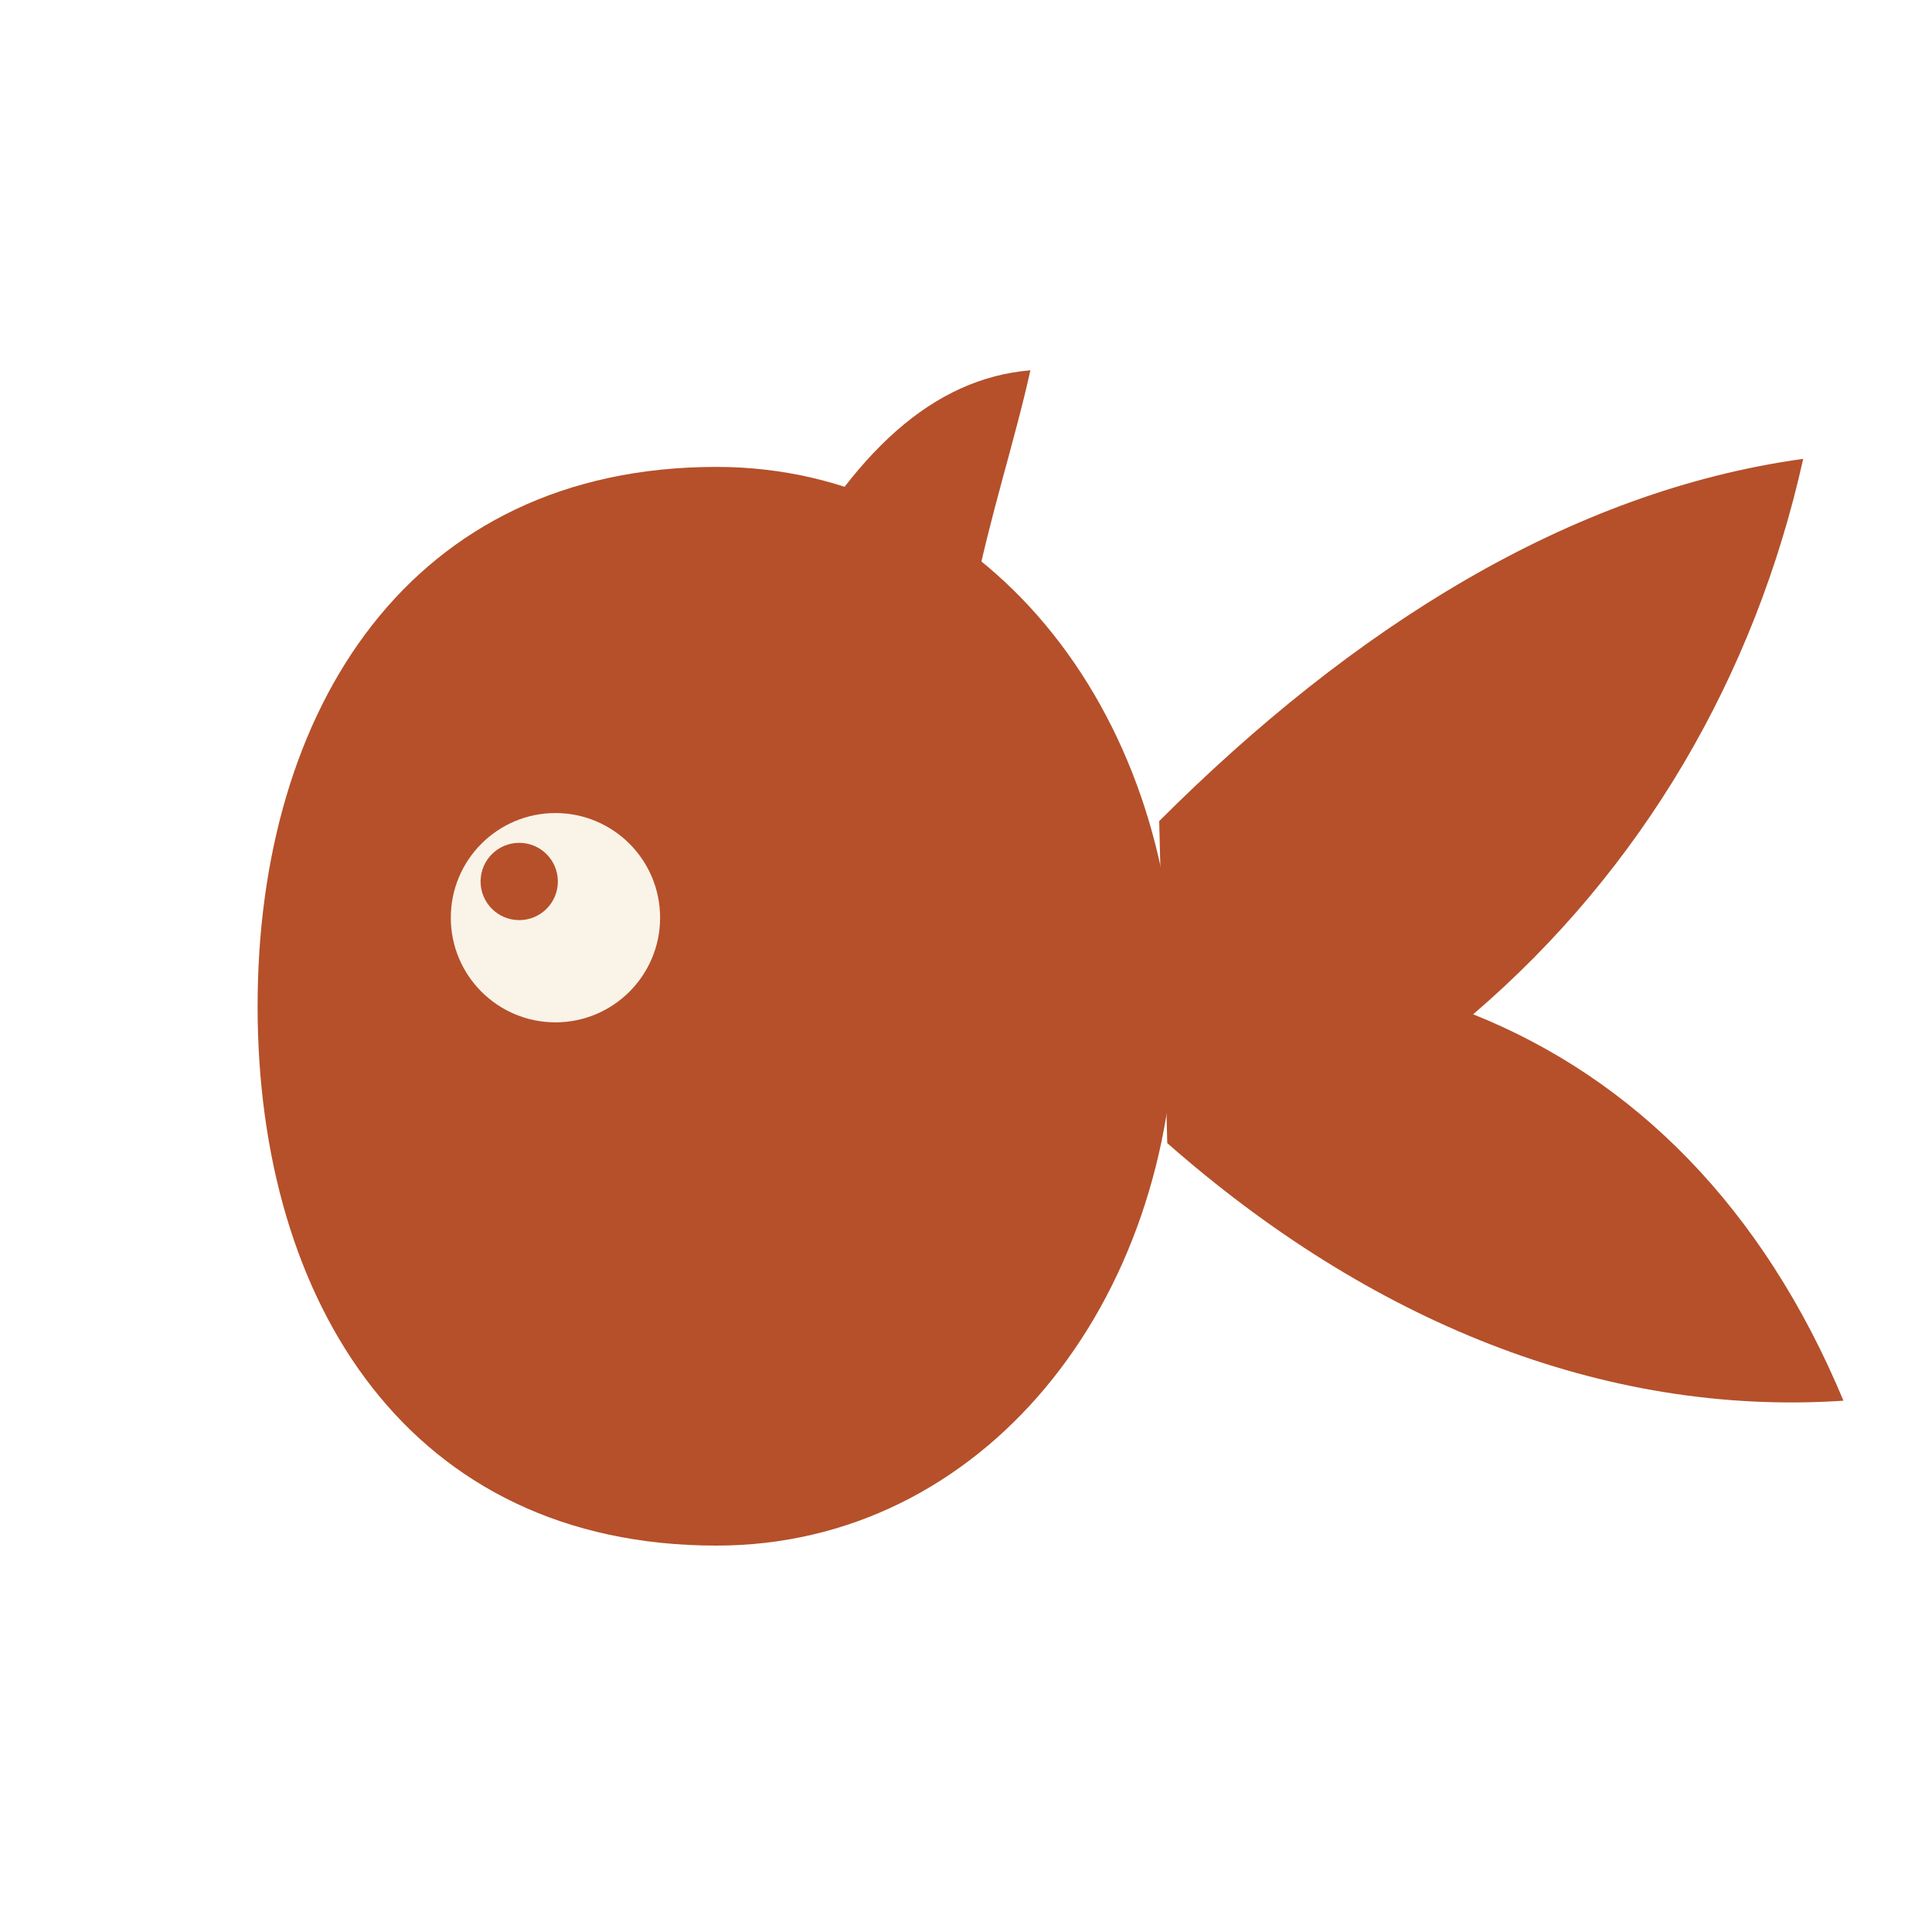
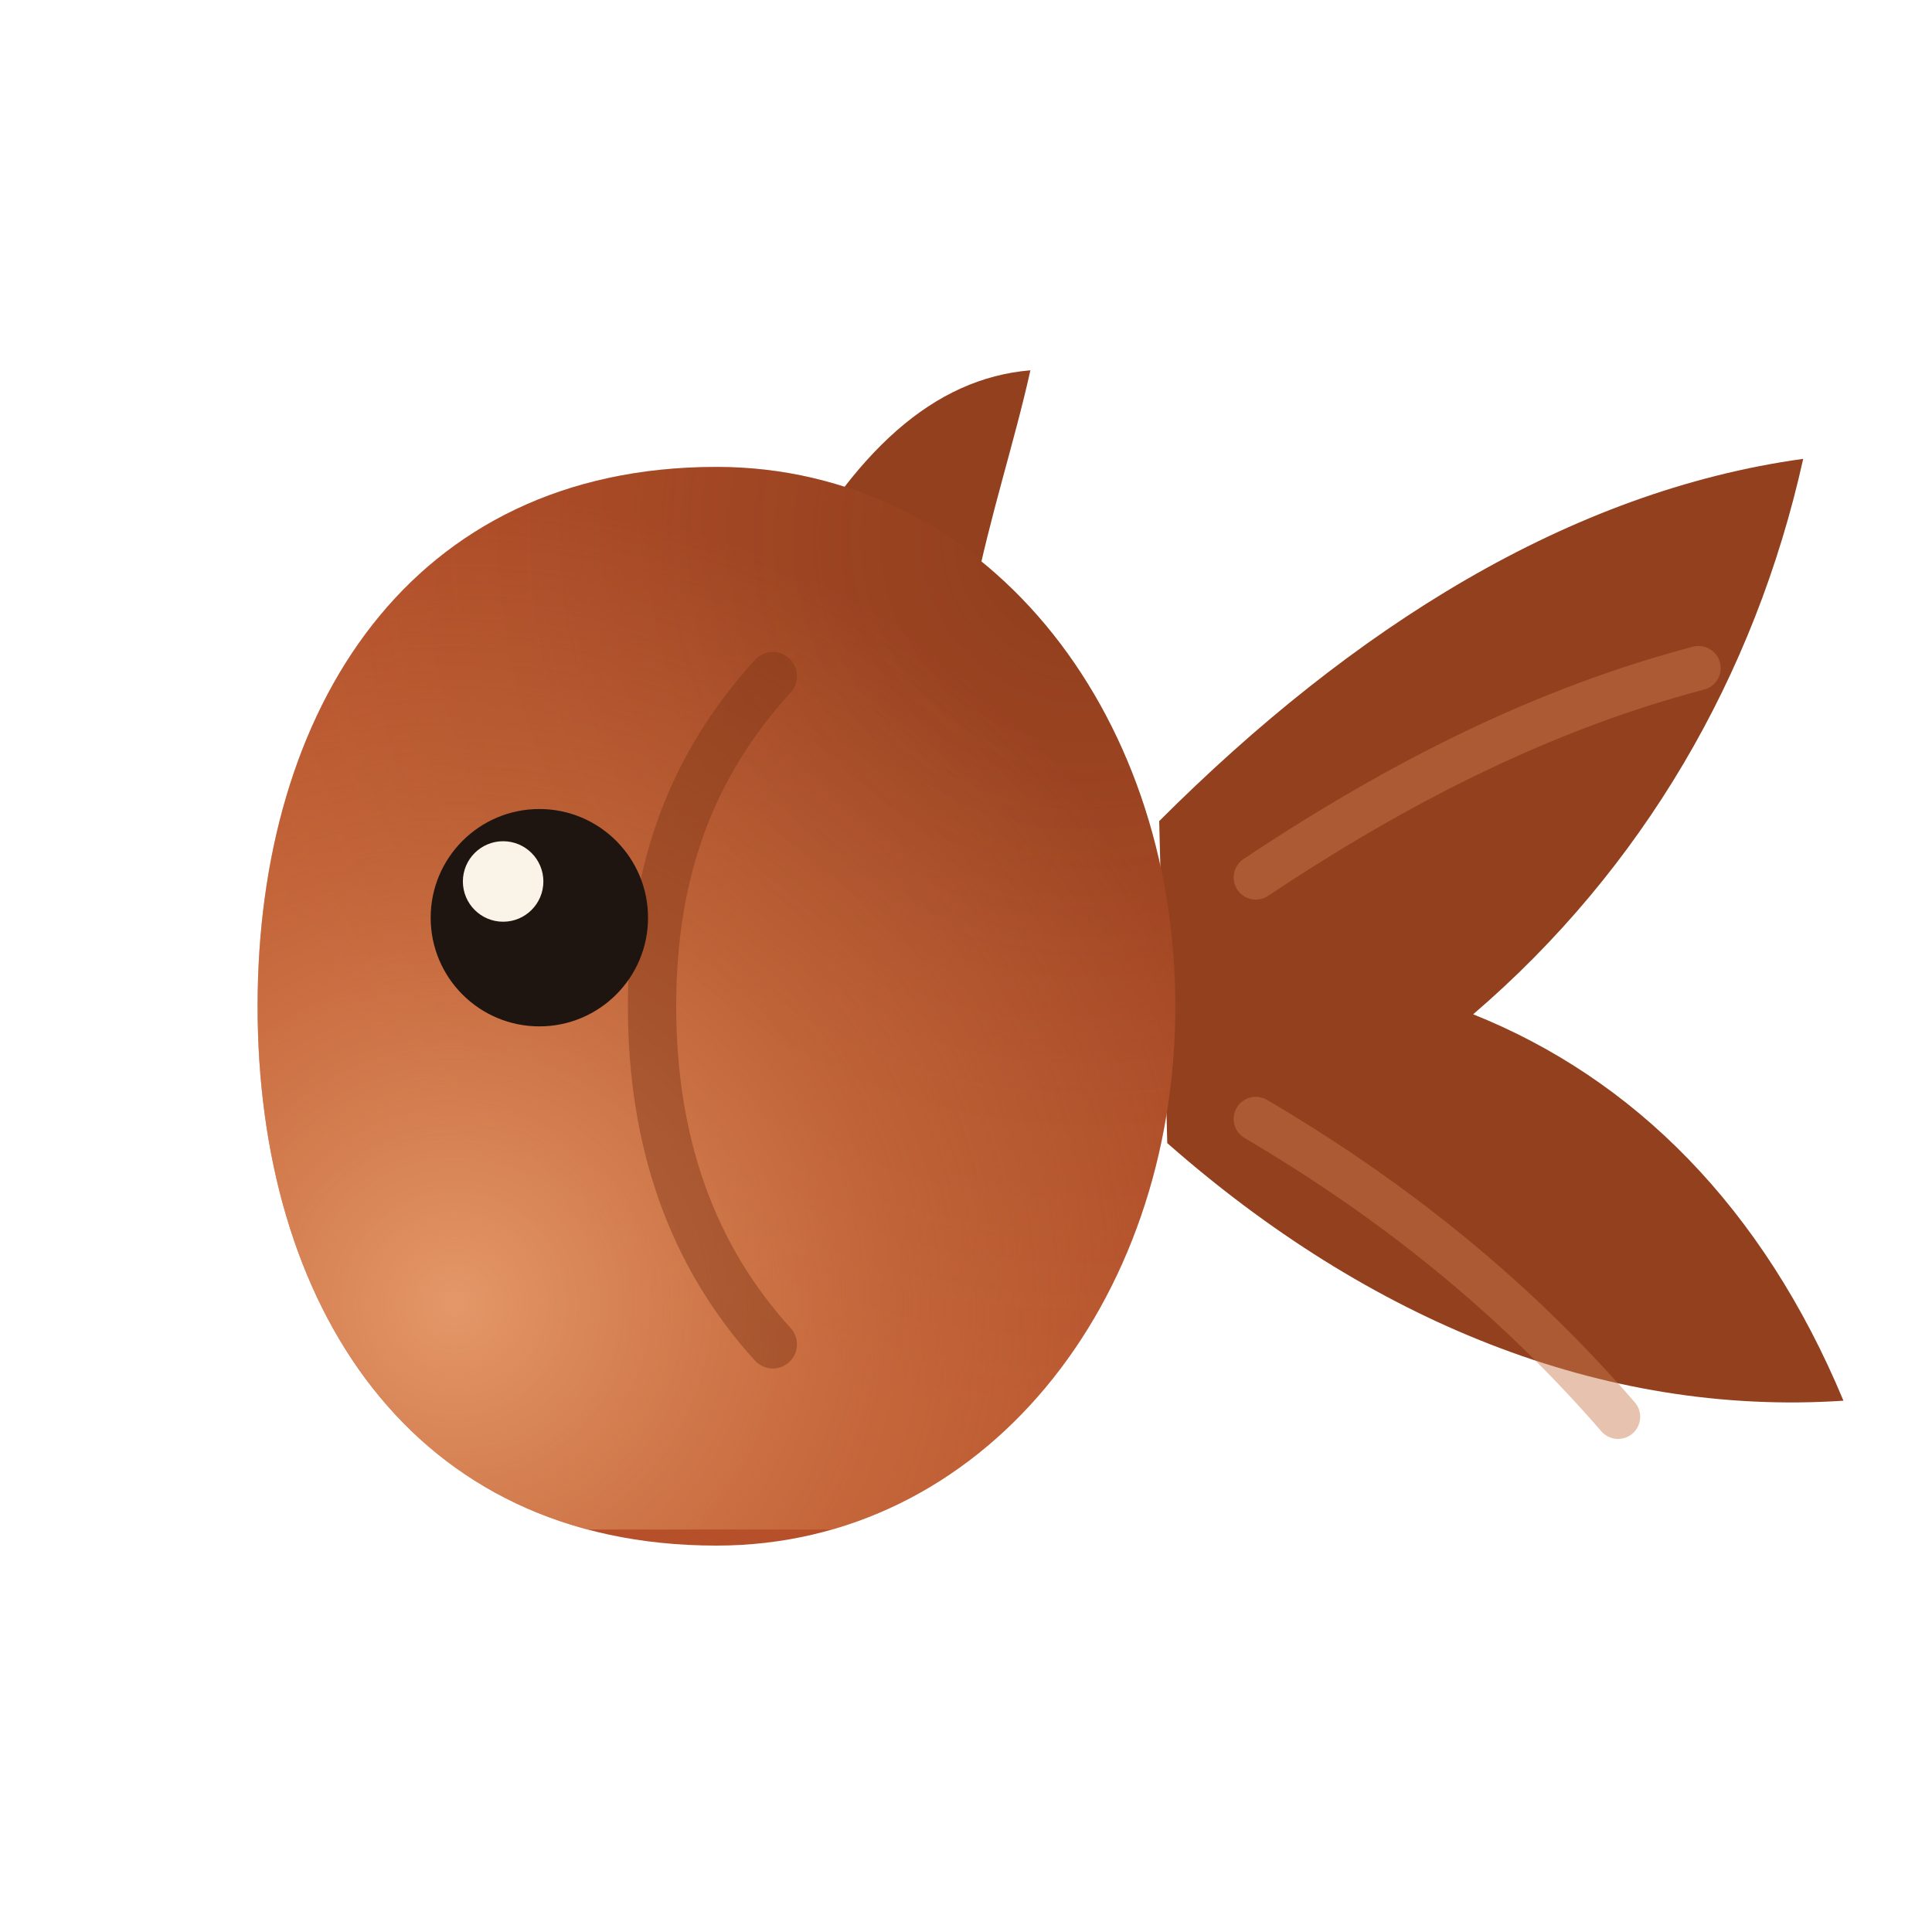
<svg xmlns="http://www.w3.org/2000/svg" viewBox="0 0 24 24" width="24" height="24" role="img" aria-label="宵宫主题标识：金鱼">
-   <g fill="#B5502A">
+   <defs>
+     <clipPath id="ym-body">
+       <path d="M14.6 12.5c0 3.7-2.4 6.7-5.7 6.7-3.8 0-5.7-3-5.7-6.7s1.9-6.7 5.7-6.7c3.3 0 5.7 3 5.7 6.7Z" />
+     </clipPath>
+     <radialGradient id="ym-light" cx="26%" cy="80%" r="72%">
+       <stop offset="0" stop-color="#E9A070" stop-opacity=".9" />
+       <stop offset=".55" stop-color="#DE8A55" stop-opacity=".36" />
+       <stop offset="1" stop-color="#DE8A55" stop-opacity="0" />
+     </radialGradient>
+     <radialGradient id="ym-shade" cx="82%" cy="12%" r="78%">
+       <stop offset="0" stop-color="#5E260D" stop-opacity=".44" />
+       <stop offset=".6" stop-color="#5E260D" stop-opacity=".13" />
+       <stop offset="1" stop-color="#5E260D" stop-opacity="0" />
+     </radialGradient>
+   </defs>
+   <g fill="#93401E">
    <path d="M9.7 7.3C10.6 5.6 11.6 4.7 12.8 4.6 12.6 5.5 12.3 6.4 12.1 7.4Z" />
    <path d="M14.4 10.2C16.8 7.8 19.5 6.1 22.4 5.7 21.8 8.4 20.4 10.8 18.3 12.6 20.3 13.4 21.9 15.0 22.9 17.4 19.9 17.6 17.0 16.4 14.5 14.2Z" />
-     <path d="M14.6 12.5c0 3.7-2.4 6.7-5.7 6.7-3.8 0-5.7-3-5.7-6.7s1.9-6.7 5.7-6.7c3.3 0 5.7 3 5.7 6.7Z" />
  </g>
-   <circle cx="6.9" cy="11.4" r="1.3" fill="#FAF3E8" />
-   <circle cx="6.45" cy="10.95" r="0.48" fill="#B5502A" />
+   <g fill="none" stroke="#C97A4E" stroke-width=".55" stroke-linecap="round" opacity=".45">
+     <path d="M15.6 10.9c1.8-1.2 3.6-2.1 5.5-2.6" />
+     <path d="M15.6 13.9c1.7 1.0 3.2 2.2 4.5 3.7" />
+   </g>
+   <path d="M14.6 12.5c0 3.7-2.4 6.7-5.7 6.7-3.8 0-5.7-3-5.7-6.7s1.9-6.7 5.7-6.7c3.3 0 5.7 3 5.7 6.7Z" fill="#B5502A" />
+   <g clip-path="url(#ym-body)">
+     <rect x="2" y="5" width="14" height="14" fill="url(#ym-shade)" />
+     <rect x="2" y="5" width="14" height="14" fill="url(#ym-light)" />
+   </g>
+   <path d="M9.6 8.4c-1.0 1.1-1.5 2.4-1.5 4.1 0 1.7.5 3.1 1.5 4.2" fill="none" stroke="#7E3517" stroke-width=".6" stroke-linecap="round" opacity=".45" />
+   <circle cx="6.7" cy="11.4" r="1.35" fill="#1E1410" />
+   <circle cx="6.25" cy="10.95" r="0.5" fill="#FAF3E8" />
</svg>
